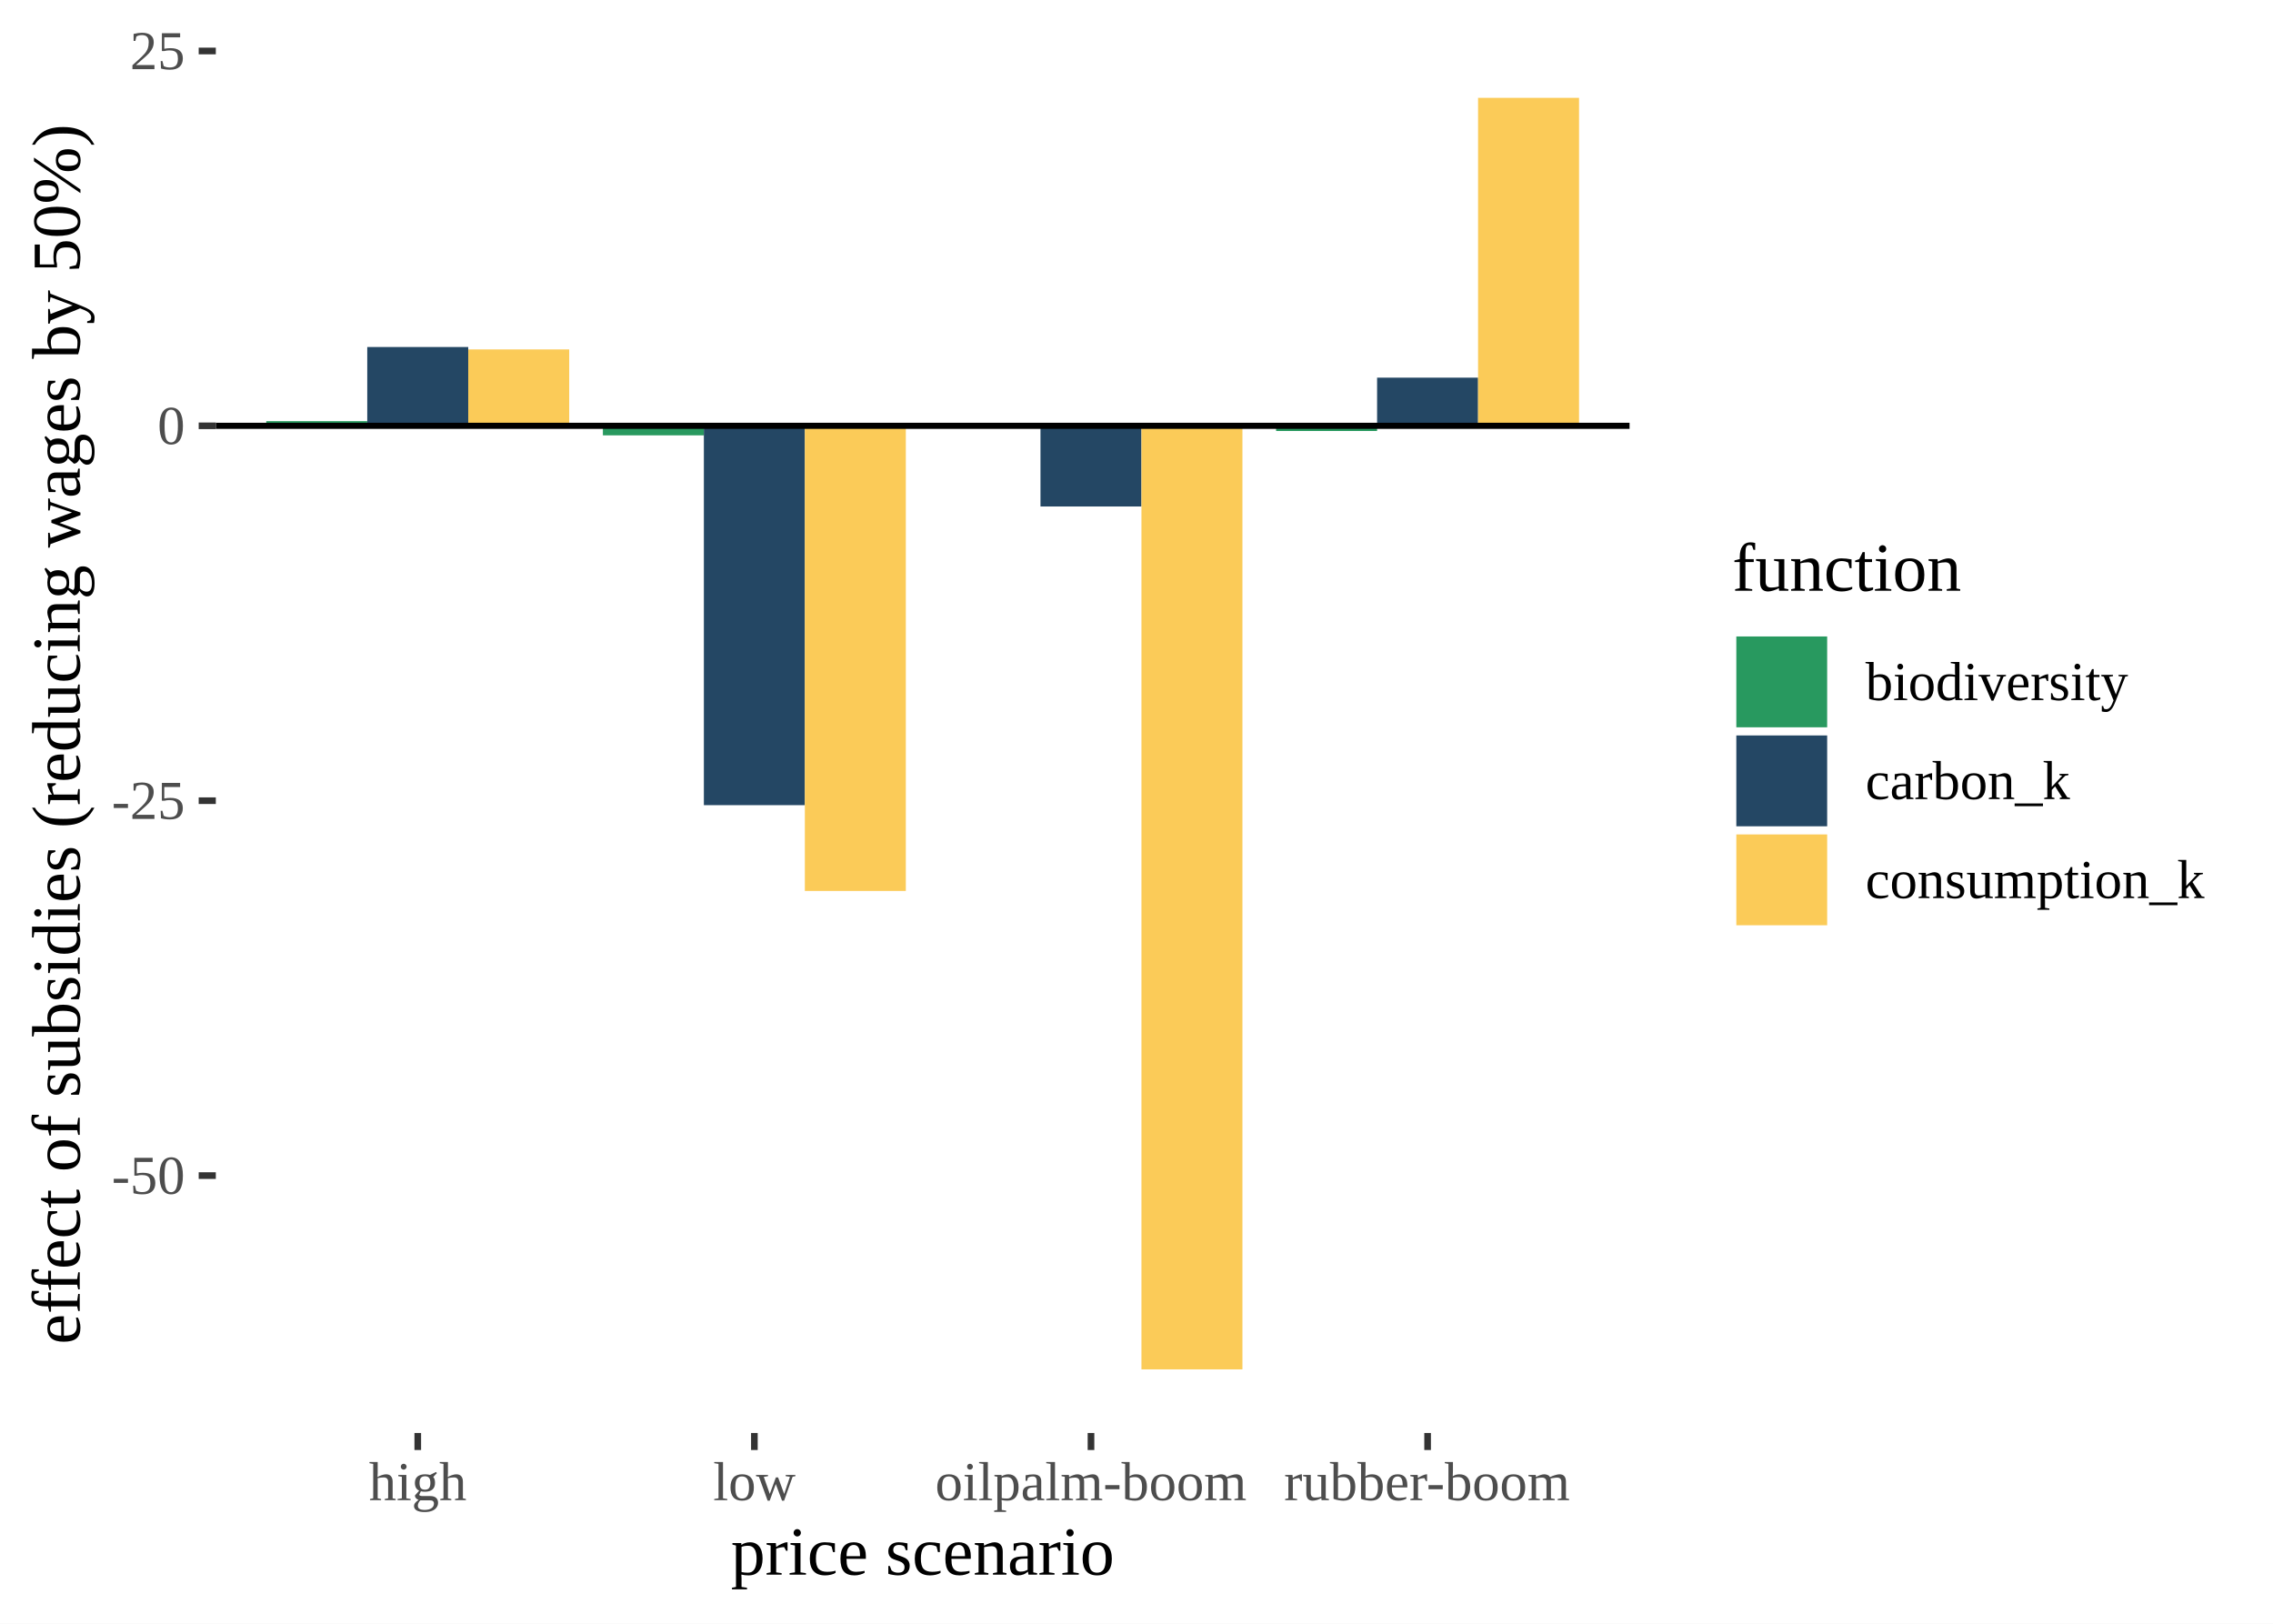
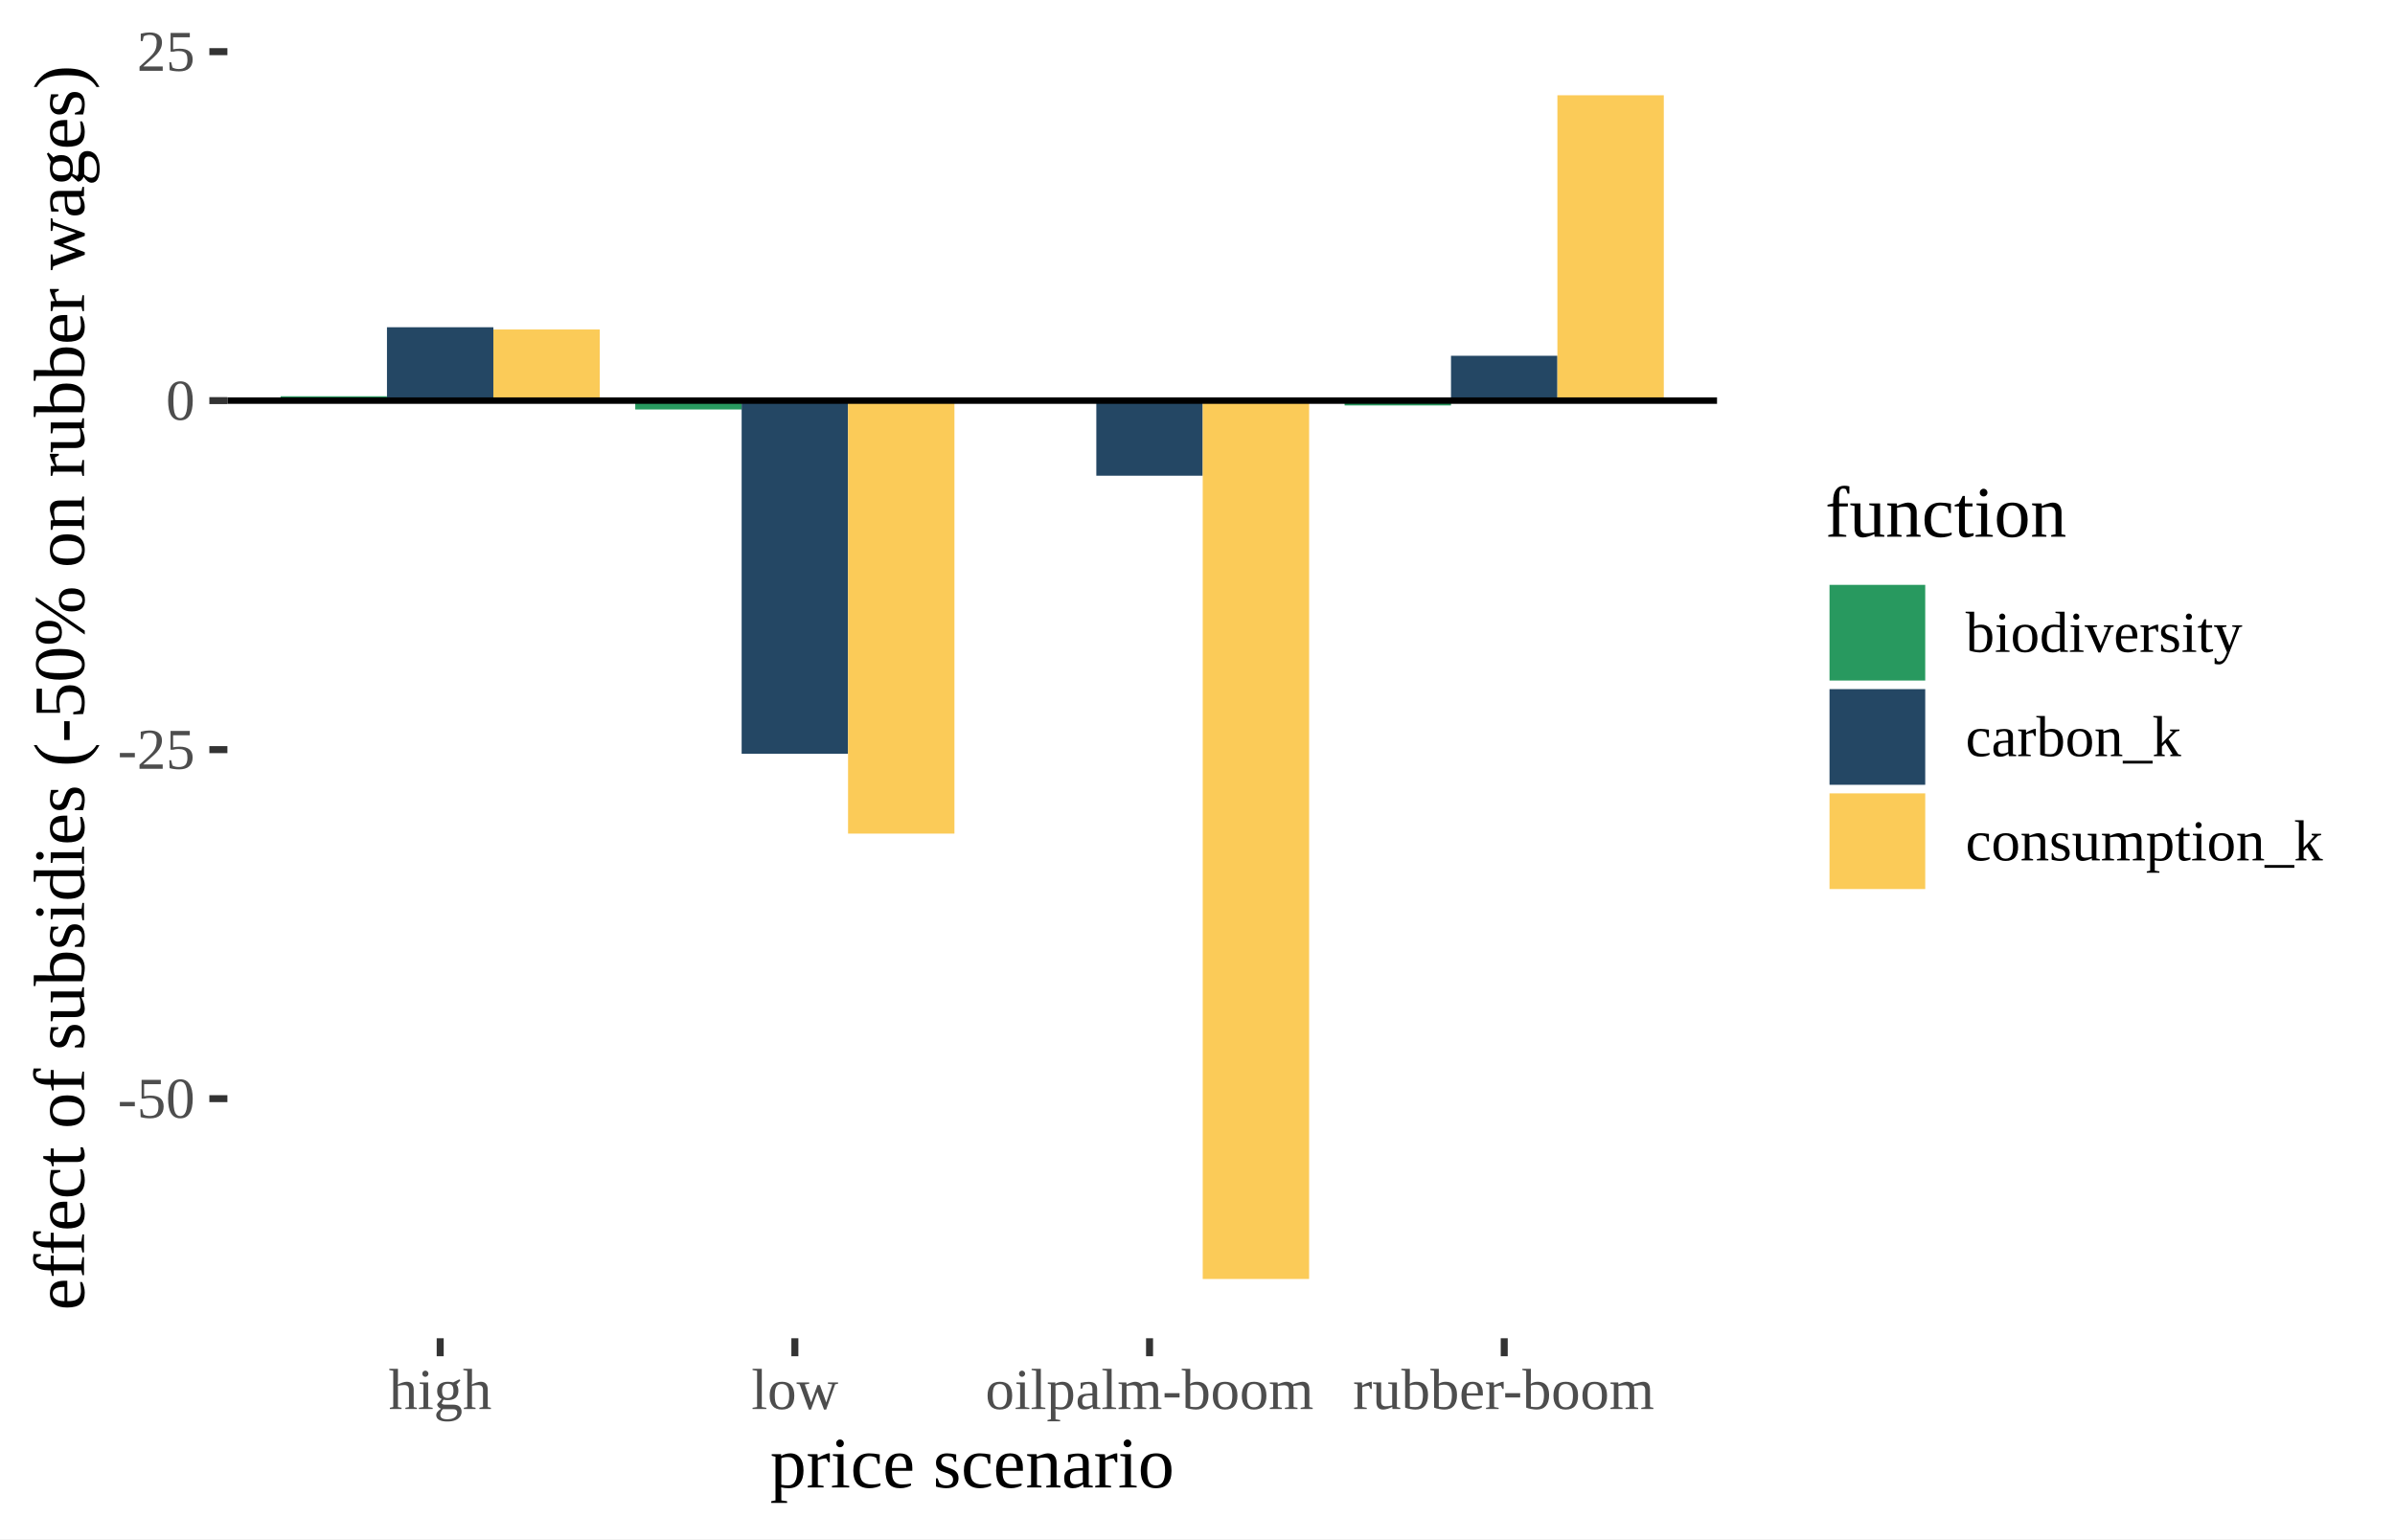
- <svg xmlns="http://www.w3.org/2000/svg" viewBox="0 0 396.85 283.46">
+ <svg xmlns="http://www.w3.org/2000/svg" viewBox="0 0 396.85 255.12">
  <defs>
    <style type="text/css">
    line, polyline, polygon, path, rect, circle {
      fill: none;
      stroke: #000000;
      stroke-linecap: round;
      stroke-linejoin: round;
      stroke-miterlimit: 10.00;
    }
  </style>
  </defs>
  <rect width="100%" height="100%" style="stroke: none; fill: #FFFFFF;" />
  <defs>
-     <clipPath id="cpMzcuNjh8Mjg0LjUxfDI1MC4xNnw1Ljk4">
-       <rect x="37.68" y="5.98" width="246.83" height="244.18" />
+     <clipPath id="cpMzcuNjh8Mjg0LjUxfDIyMS44MXw1Ljk4">
+       <rect x="37.68" y="5.98" width="246.83" height="215.83" />
    </clipPath>
  </defs>
-   <rect x="105.26" y="74.34" width="17.63" height="1.66" style="stroke-width: 1.07; stroke: none; stroke-linecap: square; stroke-linejoin: miter; fill: #28995F;" clip-path="url(#cpMzcuNjh8Mjg0LjUxfDI1MC4xNnw1Ljk4)" />
-   <rect x="122.89" y="74.34" width="17.63" height="66.22" style="stroke-width: 1.07; stroke: none; stroke-linecap: square; stroke-linejoin: miter; fill: #244764;" clip-path="url(#cpMzcuNjh8Mjg0LjUxfDI1MC4xNnw1Ljk4)" />
-   <rect x="140.52" y="74.34" width="17.63" height="81.20" style="stroke-width: 1.07; stroke: none; stroke-linecap: square; stroke-linejoin: miter; fill: #FBCB58;" clip-path="url(#cpMzcuNjh8Mjg0LjUxfDI1MC4xNnw1Ljk4)" />
-   <rect x="222.80" y="74.34" width="17.63" height="0.90" style="stroke-width: 1.07; stroke: none; stroke-linecap: square; stroke-linejoin: miter; fill: #28995F;" clip-path="url(#cpMzcuNjh8Mjg0LjUxfDI1MC4xNnw1Ljk4)" />
-   <rect x="240.43" y="65.93" width="17.63" height="8.41" style="stroke-width: 1.07; stroke: none; stroke-linecap: square; stroke-linejoin: miter; fill: #244764;" clip-path="url(#cpMzcuNjh8Mjg0LjUxfDI1MC4xNnw1Ljk4)" />
-   <rect x="258.06" y="17.08" width="17.63" height="57.26" style="stroke-width: 1.07; stroke: none; stroke-linecap: square; stroke-linejoin: miter; fill: #FBCB58;" clip-path="url(#cpMzcuNjh8Mjg0LjUxfDI1MC4xNnw1Ljk4)" />
-   <rect x="164.03" y="74.02" width="17.63" height="0.32" style="stroke-width: 1.07; stroke: none; stroke-linecap: square; stroke-linejoin: miter; fill: #28995F;" clip-path="url(#cpMzcuNjh8Mjg0LjUxfDI1MC4xNnw1Ljk4)" />
-   <rect x="181.66" y="74.34" width="17.63" height="14.08" style="stroke-width: 1.07; stroke: none; stroke-linecap: square; stroke-linejoin: miter; fill: #244764;" clip-path="url(#cpMzcuNjh8Mjg0LjUxfDI1MC4xNnw1Ljk4)" />
-   <rect x="199.29" y="74.34" width="17.63" height="164.72" style="stroke-width: 1.07; stroke: none; stroke-linecap: square; stroke-linejoin: miter; fill: #FBCB58;" clip-path="url(#cpMzcuNjh8Mjg0LjUxfDI1MC4xNnw1Ljk4)" />
-   <rect x="46.49" y="73.52" width="17.63" height="0.82" style="stroke-width: 1.07; stroke: none; stroke-linecap: square; stroke-linejoin: miter; fill: #28995F;" clip-path="url(#cpMzcuNjh8Mjg0LjUxfDI1MC4xNnw1Ljk4)" />
-   <rect x="64.12" y="60.58" width="17.63" height="13.76" style="stroke-width: 1.07; stroke: none; stroke-linecap: square; stroke-linejoin: miter; fill: #244764;" clip-path="url(#cpMzcuNjh8Mjg0LjUxfDI1MC4xNnw1Ljk4)" />
-   <rect x="81.75" y="61.00" width="17.63" height="13.34" style="stroke-width: 1.07; stroke: none; stroke-linecap: square; stroke-linejoin: miter; fill: #FBCB58;" clip-path="url(#cpMzcuNjh8Mjg0LjUxfDI1MC4xNnw1Ljk4)" />
-   <line x1="37.68" y1="74.34" x2="284.51" y2="74.34" style="stroke-width: 1.07; stroke-linecap: butt;" clip-path="url(#cpMzcuNjh8Mjg0LjUxfDI1MC4xNnw1Ljk4)" />
+   <rect x="105.26" y="66.40" width="17.63" height="1.47" style="stroke-width: 1.07; stroke: none; stroke-linecap: square; stroke-linejoin: miter; fill: #28995F;" clip-path="url(#cpMzcuNjh8Mjg0LjUxfDIyMS44MXw1Ljk4)" />
+   <rect x="122.89" y="66.40" width="17.63" height="58.54" style="stroke-width: 1.07; stroke: none; stroke-linecap: square; stroke-linejoin: miter; fill: #244764;" clip-path="url(#cpMzcuNjh8Mjg0LjUxfDIyMS44MXw1Ljk4)" />
+   <rect x="140.52" y="66.40" width="17.63" height="71.77" style="stroke-width: 1.07; stroke: none; stroke-linecap: square; stroke-linejoin: miter; fill: #FBCB58;" clip-path="url(#cpMzcuNjh8Mjg0LjUxfDIyMS44MXw1Ljk4)" />
+   <rect x="222.80" y="66.40" width="17.63" height="0.80" style="stroke-width: 1.07; stroke: none; stroke-linecap: square; stroke-linejoin: miter; fill: #28995F;" clip-path="url(#cpMzcuNjh8Mjg0LjUxfDIyMS44MXw1Ljk4)" />
+   <rect x="240.43" y="58.97" width="17.63" height="7.43" style="stroke-width: 1.07; stroke: none; stroke-linecap: square; stroke-linejoin: miter; fill: #244764;" clip-path="url(#cpMzcuNjh8Mjg0LjUxfDIyMS44MXw1Ljk4)" />
+   <rect x="258.06" y="15.79" width="17.63" height="50.62" style="stroke-width: 1.07; stroke: none; stroke-linecap: square; stroke-linejoin: miter; fill: #FBCB58;" clip-path="url(#cpMzcuNjh8Mjg0LjUxfDIyMS44MXw1Ljk4)" />
+   <rect x="164.03" y="66.12" width="17.63" height="0.28" style="stroke-width: 1.07; stroke: none; stroke-linecap: square; stroke-linejoin: miter; fill: #28995F;" clip-path="url(#cpMzcuNjh8Mjg0LjUxfDIyMS44MXw1Ljk4)" />
+   <rect x="181.66" y="66.40" width="17.63" height="12.45" style="stroke-width: 1.07; stroke: none; stroke-linecap: square; stroke-linejoin: miter; fill: #244764;" clip-path="url(#cpMzcuNjh8Mjg0LjUxfDIyMS44MXw1Ljk4)" />
+   <rect x="199.29" y="66.40" width="17.63" height="145.59" style="stroke-width: 1.07; stroke: none; stroke-linecap: square; stroke-linejoin: miter; fill: #FBCB58;" clip-path="url(#cpMzcuNjh8Mjg0LjUxfDIyMS44MXw1Ljk4)" />
+   <rect x="46.49" y="65.68" width="17.63" height="0.73" style="stroke-width: 1.07; stroke: none; stroke-linecap: square; stroke-linejoin: miter; fill: #28995F;" clip-path="url(#cpMzcuNjh8Mjg0LjUxfDIyMS44MXw1Ljk4)" />
+   <rect x="64.12" y="54.24" width="17.63" height="12.16" style="stroke-width: 1.07; stroke: none; stroke-linecap: square; stroke-linejoin: miter; fill: #244764;" clip-path="url(#cpMzcuNjh8Mjg0LjUxfDIyMS44MXw1Ljk4)" />
+   <rect x="81.75" y="54.61" width="17.63" height="11.79" style="stroke-width: 1.07; stroke: none; stroke-linecap: square; stroke-linejoin: miter; fill: #FBCB58;" clip-path="url(#cpMzcuNjh8Mjg0LjUxfDIyMS44MXw1Ljk4)" />
+   <line x1="37.68" y1="66.40" x2="284.51" y2="66.40" style="stroke-width: 1.07; stroke-linecap: butt;" clip-path="url(#cpMzcuNjh8Mjg0LjUxfDIyMS44MXw1Ljk4)" />
  <defs>
-     <clipPath id="cpMC4wMHwzOTYuODV8MjgzLjQ2fDAuMDA=">
-       <rect x="0.00" y="0.00" width="396.85" height="283.46" />
+     <clipPath id="cpMC4wMHwzOTYuODV8MjU1LjEyfDAuMDA=">
+       <rect x="0.00" y="0.00" width="396.85" height="255.12" />
    </clipPath>
  </defs>
-   <g clip-path="url(#cpMC4wMHwzOTYuODV8MjgzLjQ2fDAuMDA=)">
-     <text x="19.50" y="208.41" style="font-size: 9.60px; fill: #4D4D4D; font-family: Times New Roman;" textLength="12.80px" lengthAdjust="spacingAndGlyphs">-50</text>
+   <g clip-path="url(#cpMC4wMHwzOTYuODV8MjU1LjEyfDAuMDA=)">
+     <text x="19.50" y="185.27" style="font-size: 9.60px; fill: #4D4D4D; font-family: Times New Roman;" textLength="12.80px" lengthAdjust="spacingAndGlyphs">-50</text>
  </g>
-   <g clip-path="url(#cpMC4wMHwzOTYuODV8MjgzLjQ2fDAuMDA=)">
-     <text x="19.50" y="142.96" style="font-size: 9.60px; fill: #4D4D4D; font-family: Times New Roman;" textLength="12.80px" lengthAdjust="spacingAndGlyphs">-25</text>
+   <g clip-path="url(#cpMC4wMHwzOTYuODV8MjU1LjEyfDAuMDA=)">
+     <text x="19.50" y="127.43" style="font-size: 9.60px; fill: #4D4D4D; font-family: Times New Roman;" textLength="12.80px" lengthAdjust="spacingAndGlyphs">-25</text>
  </g>
-   <g clip-path="url(#cpMC4wMHwzOTYuODV8MjgzLjQ2fDAuMDA=)">
-     <text x="27.50" y="77.52" style="font-size: 9.60px; fill: #4D4D4D; font-family: Times New Roman;" textLength="4.80px" lengthAdjust="spacingAndGlyphs">0</text>
+   <g clip-path="url(#cpMC4wMHwzOTYuODV8MjU1LjEyfDAuMDA=)">
+     <text x="27.50" y="69.58" style="font-size: 9.60px; fill: #4D4D4D; font-family: Times New Roman;" textLength="4.80px" lengthAdjust="spacingAndGlyphs">0</text>
  </g>
-   <g clip-path="url(#cpMC4wMHwzOTYuODV8MjgzLjQ2fDAuMDA=)">
-     <text x="22.70" y="12.08" style="font-size: 9.60px; fill: #4D4D4D; font-family: Times New Roman;" textLength="9.60px" lengthAdjust="spacingAndGlyphs">25</text>
+   <g clip-path="url(#cpMC4wMHwzOTYuODV8MjU1LjEyfDAuMDA=)">
+     <text x="22.70" y="11.74" style="font-size: 9.60px; fill: #4D4D4D; font-family: Times New Roman;" textLength="9.60px" lengthAdjust="spacingAndGlyphs">25</text>
  </g>
-   <polyline points="34.69,205.23 37.68,205.23 " style="stroke-width: 1.16; stroke: #333333; stroke-linecap: butt;" clip-path="url(#cpMC4wMHwzOTYuODV8MjgzLjQ2fDAuMDA=)" />
-   <polyline points="34.69,139.78 37.68,139.78 " style="stroke-width: 1.16; stroke: #333333; stroke-linecap: butt;" clip-path="url(#cpMC4wMHwzOTYuODV8MjgzLjQ2fDAuMDA=)" />
-   <polyline points="34.69,74.34 37.68,74.34 " style="stroke-width: 1.16; stroke: #333333; stroke-linecap: butt;" clip-path="url(#cpMC4wMHwzOTYuODV8MjgzLjQ2fDAuMDA=)" />
-   <polyline points="34.69,8.90 37.68,8.90 " style="stroke-width: 1.16; stroke: #333333; stroke-linecap: butt;" clip-path="url(#cpMC4wMHwzOTYuODV8MjgzLjQ2fDAuMDA=)" />
-   <polyline points="72.94,253.14 72.94,250.16 " style="stroke-width: 1.16; stroke: #333333; stroke-linecap: butt;" clip-path="url(#cpMC4wMHwzOTYuODV8MjgzLjQ2fDAuMDA=)" />
-   <polyline points="131.71,253.14 131.71,250.16 " style="stroke-width: 1.16; stroke: #333333; stroke-linecap: butt;" clip-path="url(#cpMC4wMHwzOTYuODV8MjgzLjQ2fDAuMDA=)" />
-   <polyline points="190.48,253.14 190.48,250.16 " style="stroke-width: 1.16; stroke: #333333; stroke-linecap: butt;" clip-path="url(#cpMC4wMHwzOTYuODV8MjgzLjQ2fDAuMDA=)" />
-   <polyline points="249.25,253.14 249.25,250.16 " style="stroke-width: 1.16; stroke: #333333; stroke-linecap: butt;" clip-path="url(#cpMC4wMHwzOTYuODV8MjgzLjQ2fDAuMDA=)" />
-   <g clip-path="url(#cpMC4wMHwzOTYuODV8MjgzLjQ2fDAuMDA=)">
-     <text x="64.41" y="261.89" style="font-size: 9.60px; fill: #4D4D4D; font-family: Times New Roman;" textLength="17.07px" lengthAdjust="spacingAndGlyphs">high</text>
+   <polyline points="34.69,182.10 37.68,182.10 " style="stroke-width: 1.16; stroke: #333333; stroke-linecap: butt;" clip-path="url(#cpMC4wMHwzOTYuODV8MjU1LjEyfDAuMDA=)" />
+   <polyline points="34.69,124.25 37.68,124.25 " style="stroke-width: 1.16; stroke: #333333; stroke-linecap: butt;" clip-path="url(#cpMC4wMHwzOTYuODV8MjU1LjEyfDAuMDA=)" />
+   <polyline points="34.69,66.40 37.68,66.40 " style="stroke-width: 1.16; stroke: #333333; stroke-linecap: butt;" clip-path="url(#cpMC4wMHwzOTYuODV8MjU1LjEyfDAuMDA=)" />
+   <polyline points="34.69,8.56 37.68,8.56 " style="stroke-width: 1.16; stroke: #333333; stroke-linecap: butt;" clip-path="url(#cpMC4wMHwzOTYuODV8MjU1LjEyfDAuMDA=)" />
+   <polyline points="72.94,224.80 72.94,221.81 " style="stroke-width: 1.16; stroke: #333333; stroke-linecap: butt;" clip-path="url(#cpMC4wMHwzOTYuODV8MjU1LjEyfDAuMDA=)" />
+   <polyline points="131.71,224.80 131.71,221.81 " style="stroke-width: 1.16; stroke: #333333; stroke-linecap: butt;" clip-path="url(#cpMC4wMHwzOTYuODV8MjU1LjEyfDAuMDA=)" />
+   <polyline points="190.48,224.80 190.48,221.81 " style="stroke-width: 1.16; stroke: #333333; stroke-linecap: butt;" clip-path="url(#cpMC4wMHwzOTYuODV8MjU1LjEyfDAuMDA=)" />
+   <polyline points="249.25,224.80 249.25,221.81 " style="stroke-width: 1.16; stroke: #333333; stroke-linecap: butt;" clip-path="url(#cpMC4wMHwzOTYuODV8MjU1LjEyfDAuMDA=)" />
+   <g clip-path="url(#cpMC4wMHwzOTYuODV8MjU1LjEyfDAuMDA=)">
+     <text x="64.41" y="233.54" style="font-size: 9.60px; fill: #4D4D4D; font-family: Times New Roman;" textLength="17.07px" lengthAdjust="spacingAndGlyphs">high</text>
  </g>
-   <g clip-path="url(#cpMC4wMHwzOTYuODV8MjgzLjQ2fDAuMDA=)">
-     <text x="124.51" y="261.89" style="font-size: 9.60px; fill: #4D4D4D; font-family: Times New Roman;" textLength="14.40px" lengthAdjust="spacingAndGlyphs">low</text>
+   <g clip-path="url(#cpMC4wMHwzOTYuODV8MjU1LjEyfDAuMDA=)">
+     <text x="124.51" y="233.54" style="font-size: 9.60px; fill: #4D4D4D; font-family: Times New Roman;" textLength="14.40px" lengthAdjust="spacingAndGlyphs">low</text>
  </g>
-   <g clip-path="url(#cpMC4wMHwzOTYuODV8MjgzLjQ2fDAuMDA=)">
-     <text x="163.28" y="261.89" style="font-size: 9.60px; fill: #4D4D4D; font-family: Times New Roman;" textLength="54.39px" lengthAdjust="spacingAndGlyphs">oilpalm-boom</text>
+   <g clip-path="url(#cpMC4wMHwzOTYuODV8MjU1LjEyfDAuMDA=)">
+     <text x="163.28" y="233.54" style="font-size: 9.60px; fill: #4D4D4D; font-family: Times New Roman;" textLength="54.39px" lengthAdjust="spacingAndGlyphs">oilpalm-boom</text>
  </g>
-   <g clip-path="url(#cpMC4wMHwzOTYuODV8MjgzLjQ2fDAuMDA=)">
-     <text x="224.19" y="261.89" style="font-size: 9.60px; fill: #4D4D4D; font-family: Times New Roman;" textLength="50.12px" lengthAdjust="spacingAndGlyphs">rubber-boom</text>
+   <g clip-path="url(#cpMC4wMHwzOTYuODV8MjU1LjEyfDAuMDA=)">
+     <text x="224.19" y="233.54" style="font-size: 9.60px; fill: #4D4D4D; font-family: Times New Roman;" textLength="50.12px" lengthAdjust="spacingAndGlyphs">rubber-boom</text>
  </g>
-   <g clip-path="url(#cpMC4wMHwzOTYuODV8MjgzLjQ2fDAuMDA=)">
-     <text x="127.61" y="274.90" style="font-size: 12.00px; font-family: Times New Roman;" textLength="66.96px" lengthAdjust="spacingAndGlyphs">price scenario</text>
+   <g clip-path="url(#cpMC4wMHwzOTYuODV8MjU1LjEyfDAuMDA=)">
+     <text x="127.61" y="246.55" style="font-size: 12.00px; font-family: Times New Roman;" textLength="66.96px" lengthAdjust="spacingAndGlyphs">price scenario</text>
  </g>
-   <g clip-path="url(#cpMC4wMHwzOTYuODV8MjgzLjQ2fDAuMDA=)">
-     <text transform="translate(13.92,234.70) rotate(-90)" style="font-size: 12.00px; font-family: Times New Roman;" textLength="213.26px" lengthAdjust="spacingAndGlyphs">effect of subsidies (reducing wages by 50%)</text>
+   <g clip-path="url(#cpMC4wMHwzOTYuODV8MjU1LjEyfDAuMDA=)">
+     <text transform="translate(13.92,217.19) rotate(-90)" style="font-size: 12.00px; font-family: Times New Roman;" textLength="206.60px" lengthAdjust="spacingAndGlyphs">effect of subsidies (-50% on rubber wages)</text>
  </g>
-   <g clip-path="url(#cpMC4wMHwzOTYuODV8MjgzLjQ2fDAuMDA=)">
-     <text x="302.44" y="103.13" style="font-size: 12.00px; font-family: Times New Roman;" textLength="39.99px" lengthAdjust="spacingAndGlyphs">function</text>
+   <g clip-path="url(#cpMC4wMHwzOTYuODV8MjU1LjEyfDAuMDA=)">
+     <text x="302.44" y="88.96" style="font-size: 12.00px; font-family: Times New Roman;" textLength="39.99px" lengthAdjust="spacingAndGlyphs">function</text>
  </g>
-   <rect x="303.15" y="111.11" width="15.86" height="15.86" style="stroke-width: 1.07; stroke: none; stroke-linecap: square; stroke-linejoin: miter; fill: #28995F;" clip-path="url(#cpMC4wMHwzOTYuODV8MjgzLjQ2fDAuMDA=)" />
-   <rect x="303.15" y="128.39" width="15.86" height="15.86" style="stroke-width: 1.07; stroke: none; stroke-linecap: square; stroke-linejoin: miter; fill: #244764;" clip-path="url(#cpMC4wMHwzOTYuODV8MjgzLjQ2fDAuMDA=)" />
-   <rect x="303.15" y="145.67" width="15.86" height="15.86" style="stroke-width: 1.07; stroke: none; stroke-linecap: square; stroke-linejoin: miter; fill: #FBCB58;" clip-path="url(#cpMC4wMHwzOTYuODV8MjgzLjQ2fDAuMDA=)" />
-   <g clip-path="url(#cpMC4wMHwzOTYuODV8MjgzLjQ2fDAuMDA=)">
-     <text x="325.70" y="122.22" style="font-size: 9.60px; font-family: Times New Roman;" textLength="45.86px" lengthAdjust="spacingAndGlyphs">biodiversity</text>
+   <rect x="303.15" y="96.94" width="15.86" height="15.86" style="stroke-width: 1.07; stroke: none; stroke-linecap: square; stroke-linejoin: miter; fill: #28995F;" clip-path="url(#cpMC4wMHwzOTYuODV8MjU1LjEyfDAuMDA=)" />
+   <rect x="303.15" y="114.22" width="15.86" height="15.86" style="stroke-width: 1.07; stroke: none; stroke-linecap: square; stroke-linejoin: miter; fill: #244764;" clip-path="url(#cpMC4wMHwzOTYuODV8MjU1LjEyfDAuMDA=)" />
+   <rect x="303.15" y="131.50" width="15.86" height="15.86" style="stroke-width: 1.07; stroke: none; stroke-linecap: square; stroke-linejoin: miter; fill: #FBCB58;" clip-path="url(#cpMC4wMHwzOTYuODV8MjU1LjEyfDAuMDA=)" />
+   <g clip-path="url(#cpMC4wMHwzOTYuODV8MjU1LjEyfDAuMDA=)">
+     <text x="325.70" y="108.05" style="font-size: 9.60px; font-family: Times New Roman;" textLength="45.86px" lengthAdjust="spacingAndGlyphs">biodiversity</text>
  </g>
-   <g clip-path="url(#cpMC4wMHwzOTYuODV8MjgzLjQ2fDAuMDA=)">
-     <text x="325.70" y="139.50" style="font-size: 9.60px; font-family: Times New Roman;" textLength="35.72px" lengthAdjust="spacingAndGlyphs">carbon_k</text>
+   <g clip-path="url(#cpMC4wMHwzOTYuODV8MjU1LjEyfDAuMDA=)">
+     <text x="325.70" y="125.33" style="font-size: 9.60px; font-family: Times New Roman;" textLength="35.72px" lengthAdjust="spacingAndGlyphs">carbon_k</text>
  </g>
-   <g clip-path="url(#cpMC4wMHwzOTYuODV8MjgzLjQ2fDAuMDA=)">
-     <text x="325.70" y="156.78" style="font-size: 9.60px; font-family: Times New Roman;" textLength="59.20px" lengthAdjust="spacingAndGlyphs">consumption_k</text>
+   <g clip-path="url(#cpMC4wMHwzOTYuODV8MjU1LjEyfDAuMDA=)">
+     <text x="325.70" y="142.61" style="font-size: 9.60px; font-family: Times New Roman;" textLength="59.20px" lengthAdjust="spacingAndGlyphs">consumption_k</text>
  </g>
</svg>
